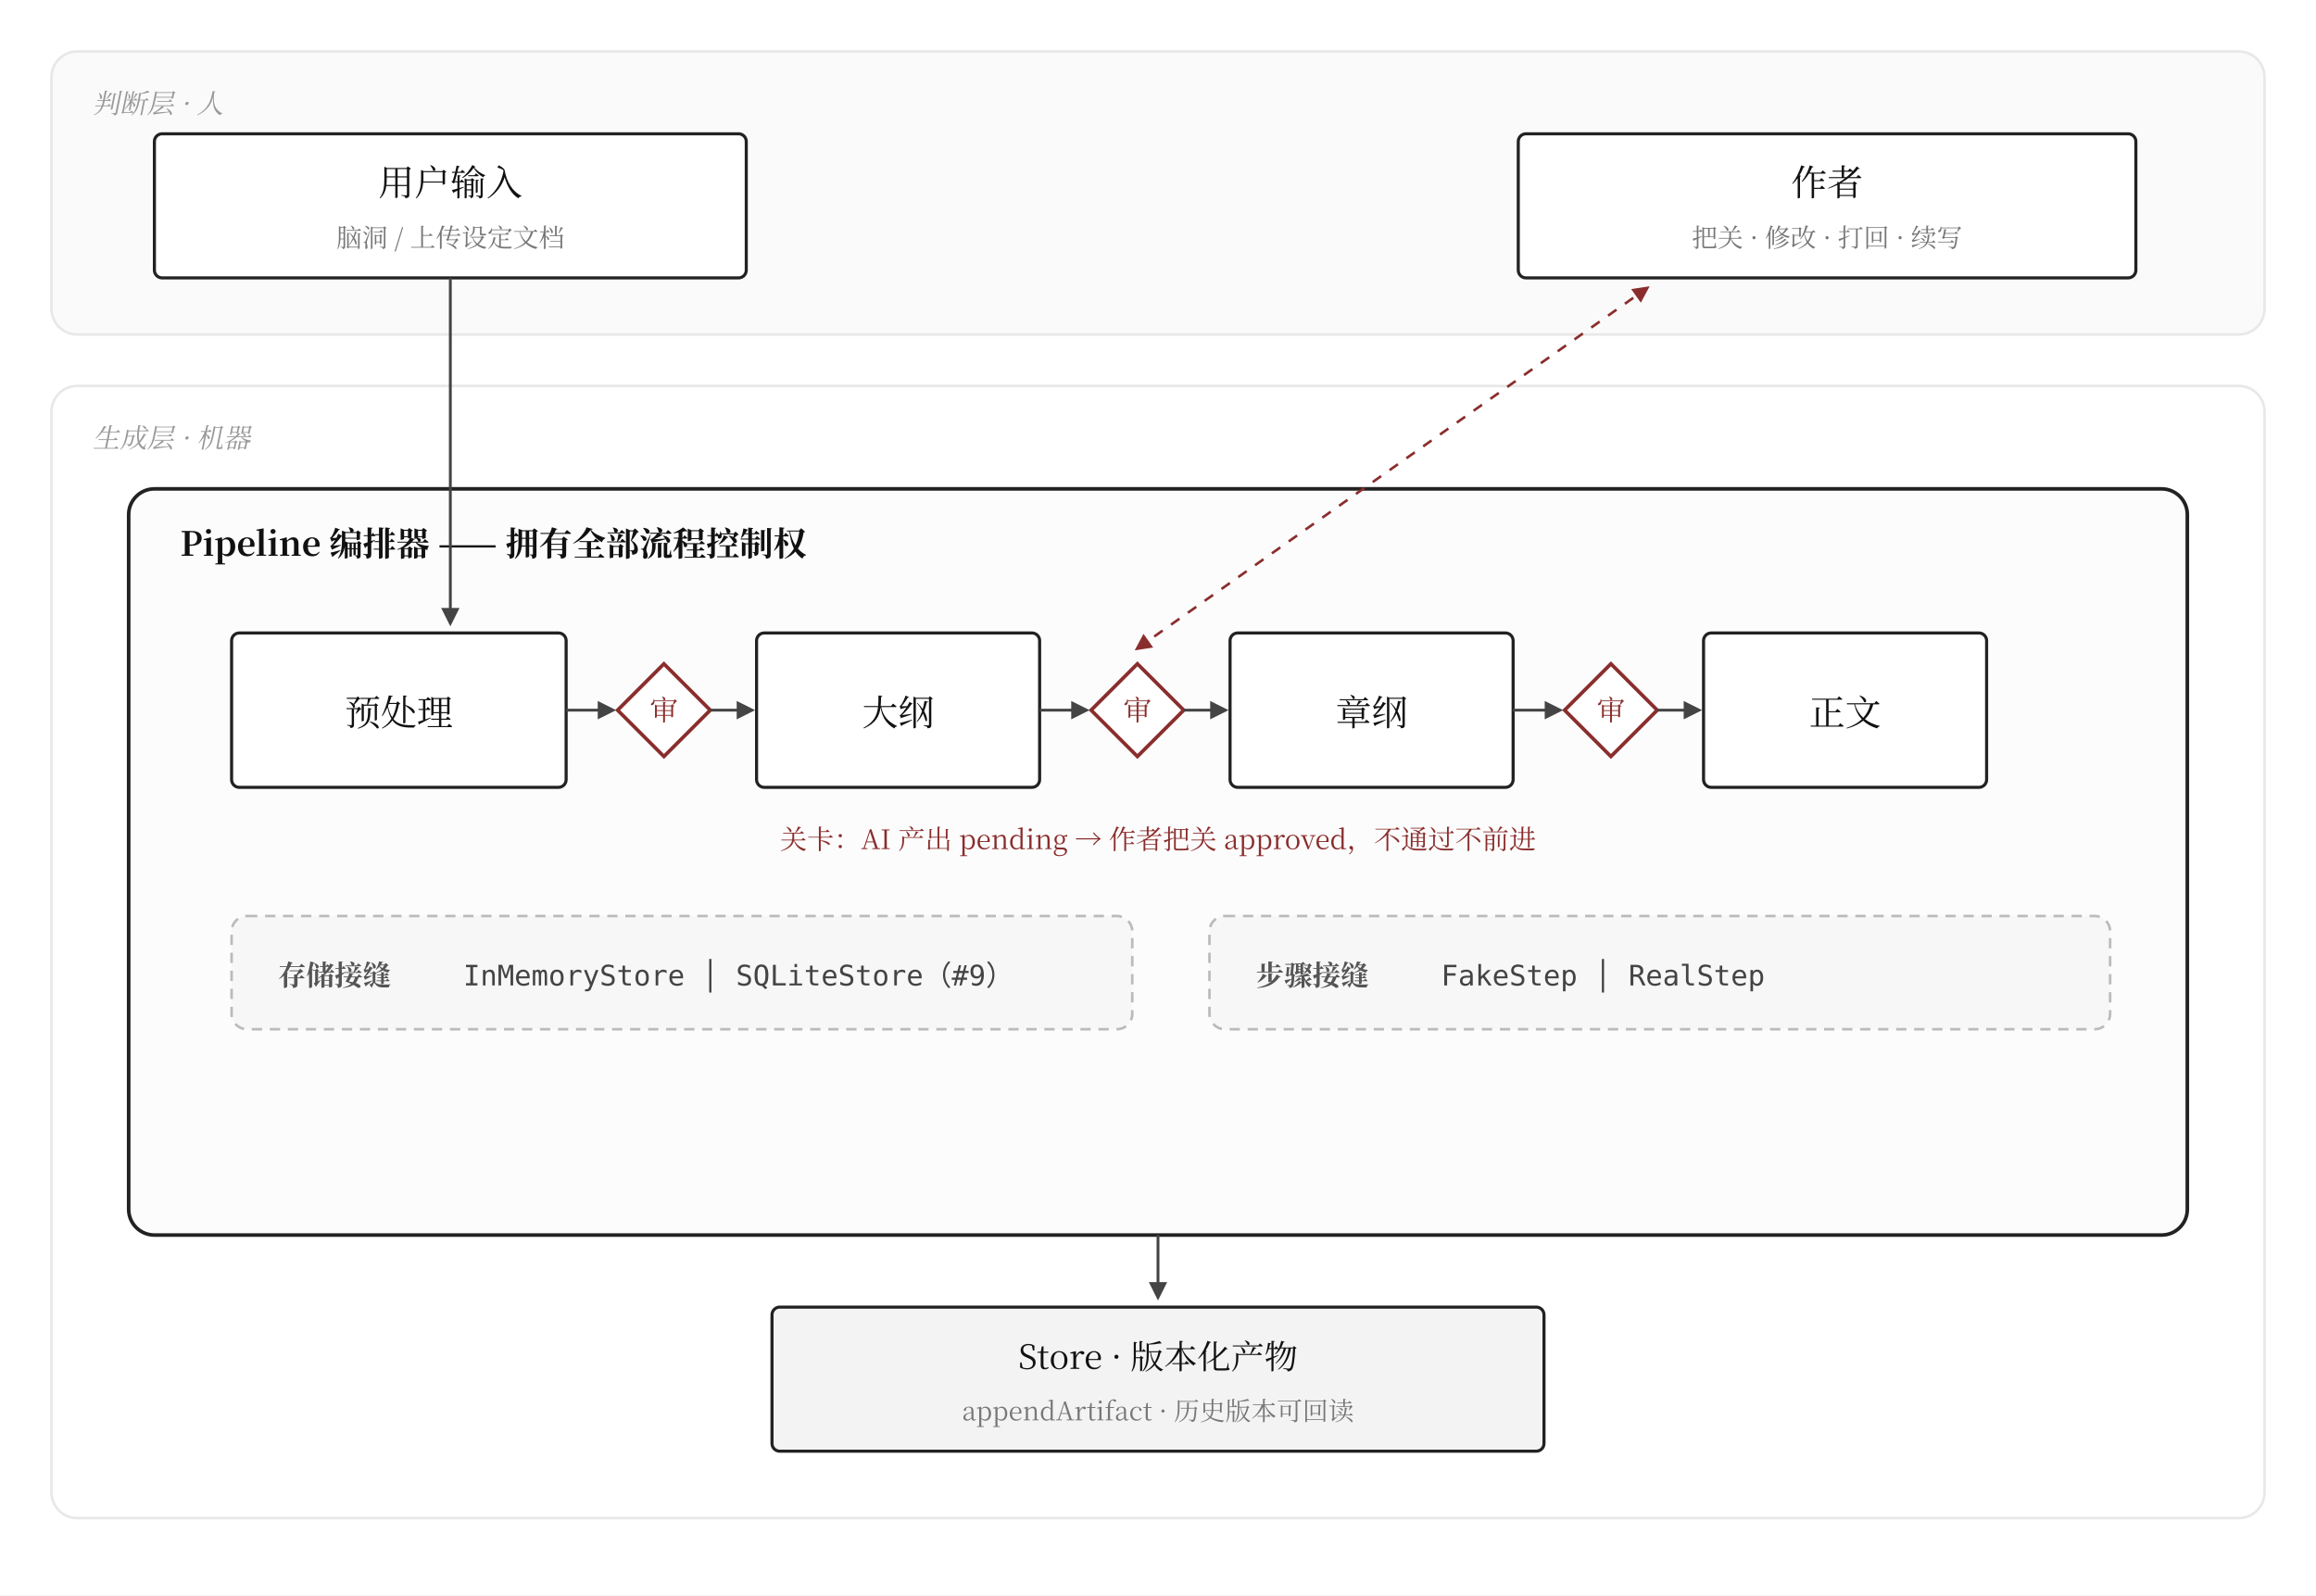
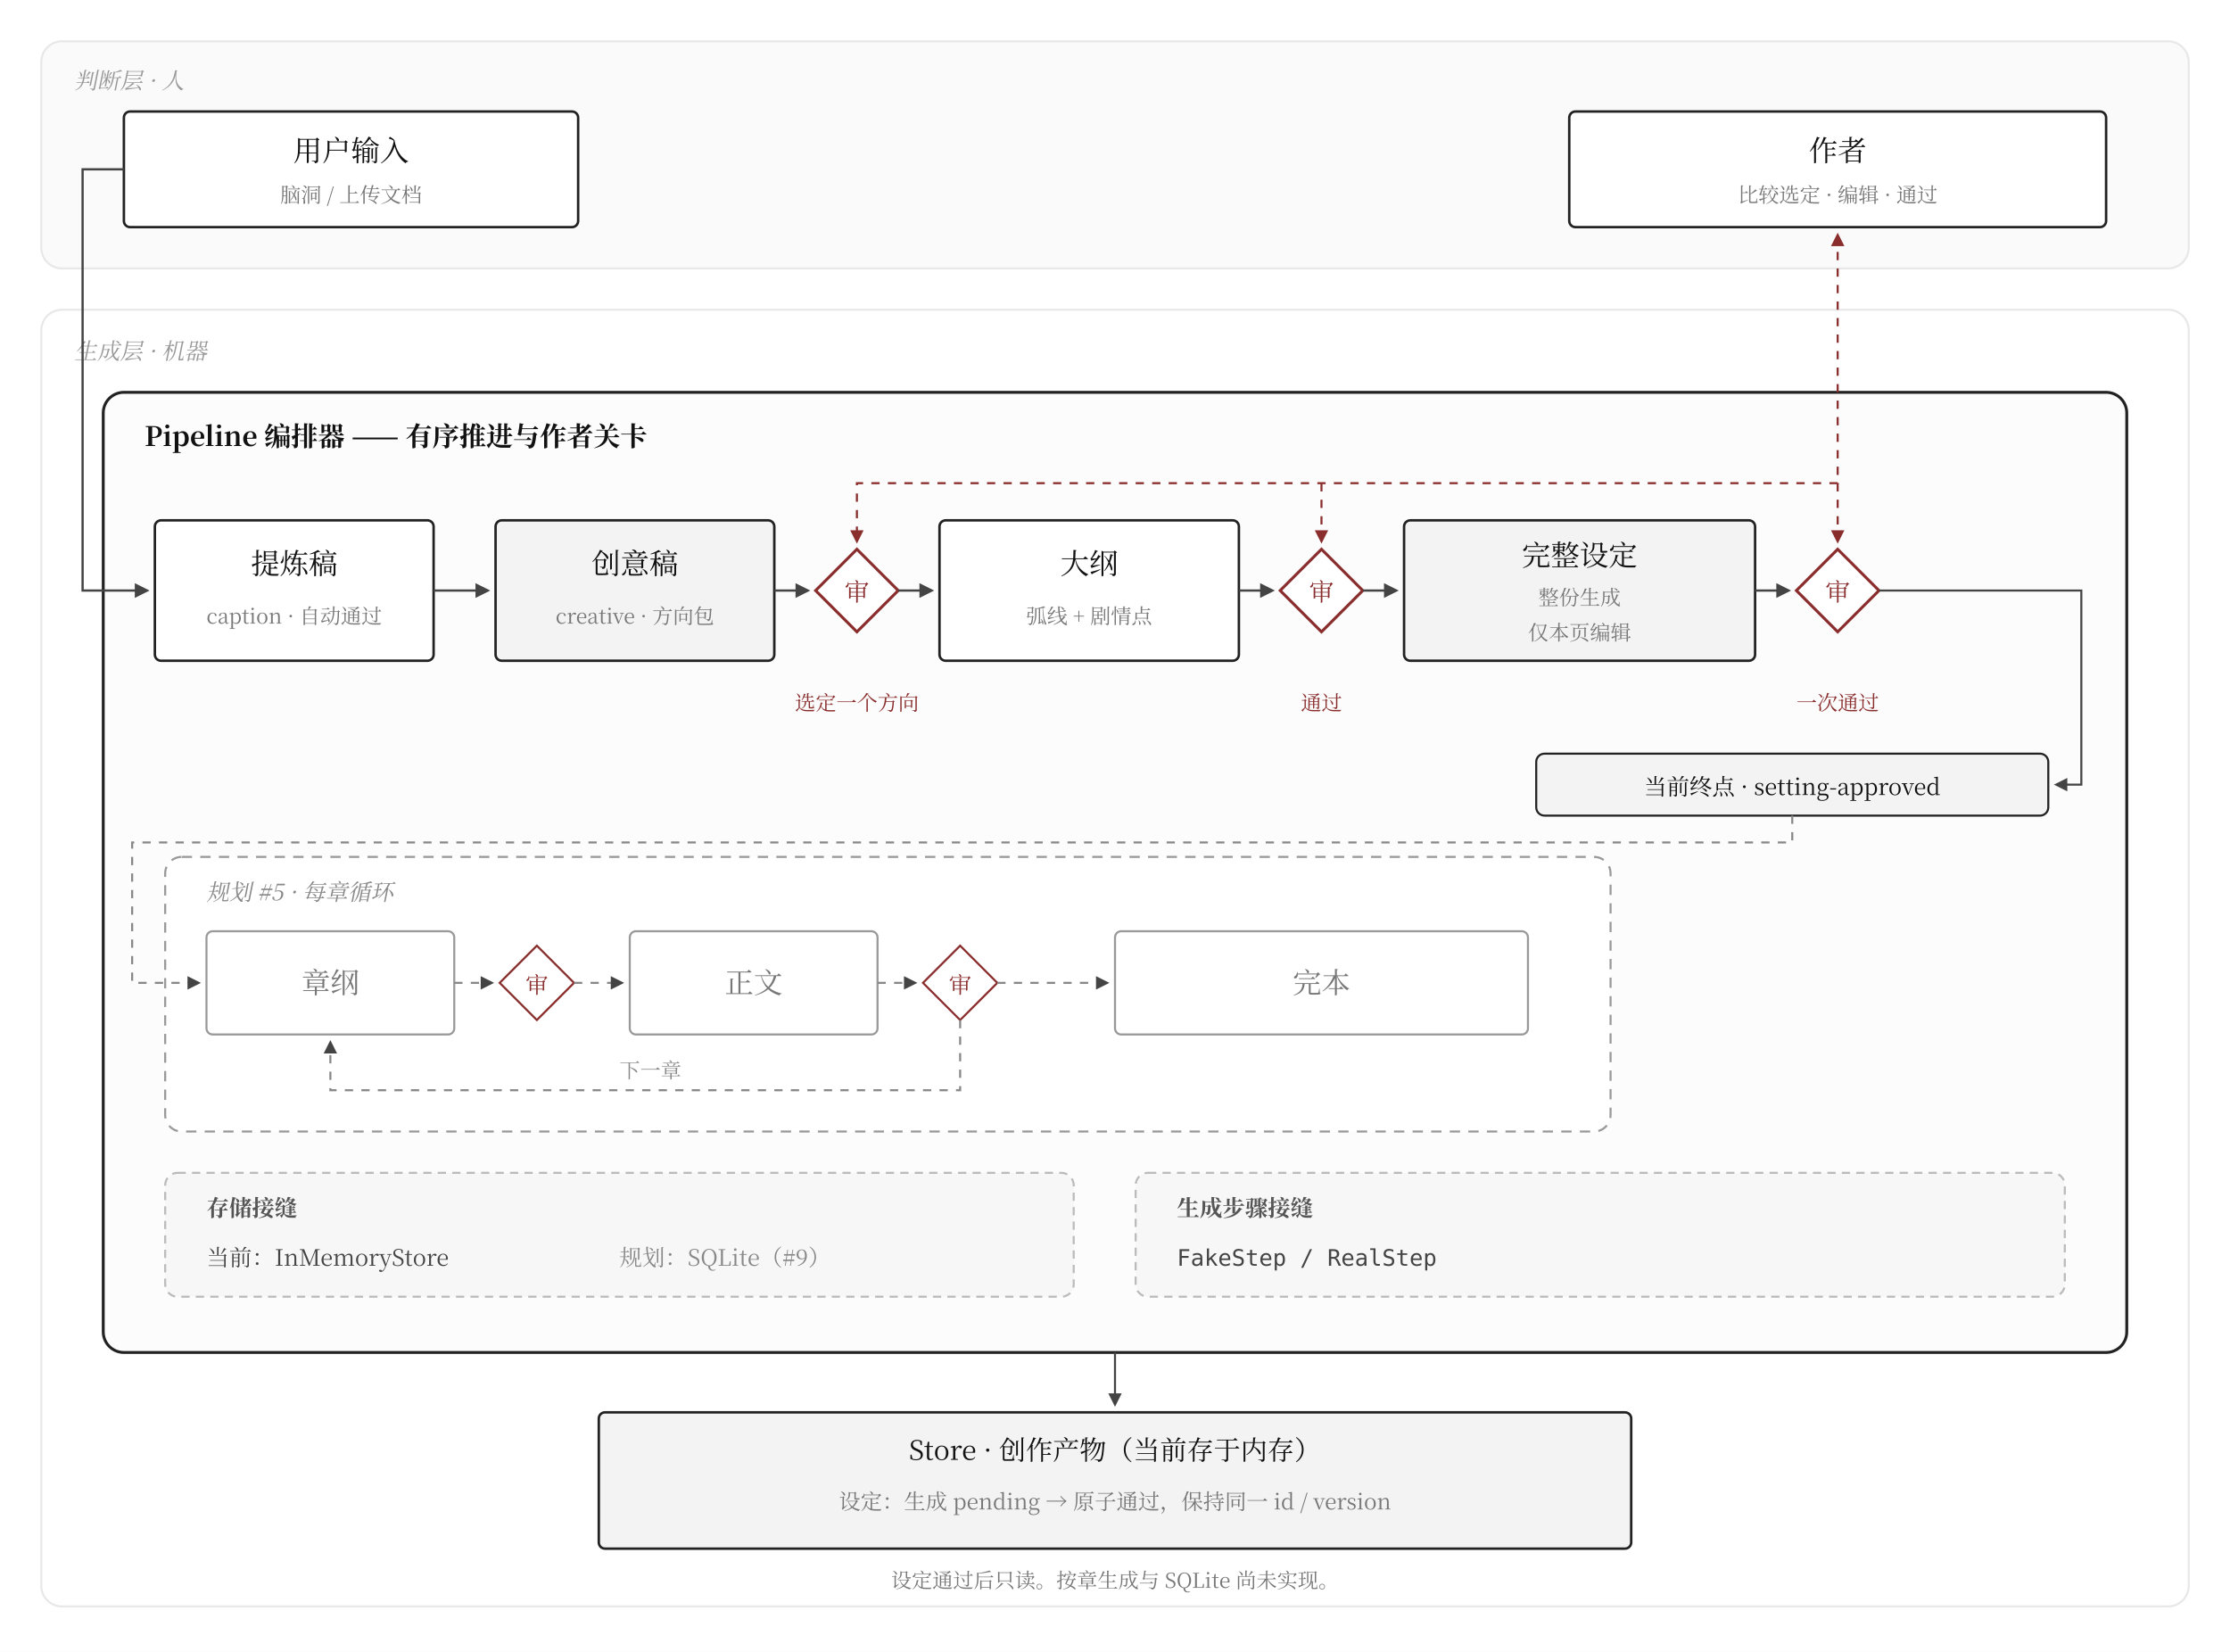
- <svg xmlns="http://www.w3.org/2000/svg" width="900" height="620" viewBox="0 0 900 620" font-family="Georgia, 'Songti SC', 'Noto Serif CJK SC', serif">
+ <svg xmlns="http://www.w3.org/2000/svg" width="1080" height="800" viewBox="0 0 1080 800" role="img" aria-labelledby="workflow-title workflow-desc" font-family="Georgia, 'Songti SC', 'Noto Serif CJK SC', serif">
  <defs>
-     <marker id="arrowV" viewBox="0 0 10 10" refX="8" refY="5" markerWidth="6.5" markerHeight="6.5" orient="auto-start-reverse">
-       <path d="M 0 0 L 10 5 L 0 10 z" fill="#444" />
+     <marker id="arrow" viewBox="0 0 10 10" refX="8" refY="5" markerWidth="6.5" markerHeight="6.5" orient="auto-start-reverse">
+       <path d="M 0 0 L 10 5 L 0 10 z" fill="#444444" />
    </marker>
-     <marker id="arrowVRed" viewBox="0 0 10 10" refX="8" refY="5" markerWidth="6.5" markerHeight="6.5" orient="auto-start-reverse">
+     <marker id="author-arrow" viewBox="0 0 10 10" refX="8" refY="5" markerWidth="6.5" markerHeight="6.5" orient="auto-start-reverse">
      <path d="M 0 0 L 10 5 L 0 10 z" fill="#8a2d2d" />
    </marker>
  </defs>
-   <rect x="0" y="0" width="900" height="620" fill="#ffffff" />
-   <rect x="20" y="20" width="860" height="110" rx="10" fill="#fafafa" stroke="#e8e8e8" />
-   <text x="36" y="44" font-size="10.5" font-style="italic" fill="#999999">判断层 · 人</text>
-   <rect x="60" y="52" width="230" height="56" rx="3" fill="#ffffff" stroke="#222222" stroke-width="1.2" />
-   <text x="175" y="76" text-anchor="middle" font-size="14" fill="#111111">用户输入</text>
-   <text x="175" y="96" text-anchor="middle" font-size="10" fill="#777777">脑洞 / 上传设定文档</text>
-   <rect x="590" y="52" width="240" height="56" rx="3" fill="#ffffff" stroke="#222222" stroke-width="1.2" />
-   <text x="710" y="76" text-anchor="middle" font-size="14" fill="#111111">作者</text>
-   <text x="710" y="96" text-anchor="middle" font-size="10" fill="#777777">把关 · 修改 · 打回 · 续写</text>
-   <rect x="20" y="150" width="860" height="440" rx="10" fill="#ffffff" stroke="#e8e8e8" />
-   <text x="36" y="174" font-size="10.5" font-style="italic" fill="#999999">生成层 · 机器</text>
-   <rect x="50" y="190" width="800" height="290" rx="10" fill="#fcfcfc" stroke="#222222" stroke-width="1.4" />
-   <text x="70" y="216" font-size="13" font-weight="600" fill="#111111">Pipeline 编排器 —— 拥有全部流程控制权</text>
-   <rect x="90" y="246" width="130" height="60" rx="3" fill="#ffffff" stroke="#222222" stroke-width="1.2" />
-   <text x="155" y="282" text-anchor="middle" font-size="14" fill="#111111">预处理</text>
-   <rect x="294" y="246" width="110" height="60" rx="3" fill="#ffffff" stroke="#222222" stroke-width="1.2" />
-   <text x="349" y="282" text-anchor="middle" font-size="14" fill="#111111">大纲</text>
-   <rect x="478" y="246" width="110" height="60" rx="3" fill="#ffffff" stroke="#222222" stroke-width="1.2" />
-   <text x="533" y="282" text-anchor="middle" font-size="14" fill="#111111">章纲</text>
-   <rect x="662" y="246" width="110" height="60" rx="3" fill="#ffffff" stroke="#222222" stroke-width="1.2" />
-   <text x="717" y="282" text-anchor="middle" font-size="14" fill="#111111">正文</text>
-   <polygon points="258,258 276,276 258,294 240,276" fill="#ffffff" stroke="#8a2d2d" stroke-width="1.4" />
-   <text x="258" y="280" text-anchor="middle" font-size="11" fill="#8a2d2d">审</text>
-   <polygon points="442,258 460,276 442,294 424,276" fill="#ffffff" stroke="#8a2d2d" stroke-width="1.4" />
-   <text x="442" y="280" text-anchor="middle" font-size="11" fill="#8a2d2d">审</text>
-   <polygon points="626,258 644,276 626,294 608,276" fill="#ffffff" stroke="#8a2d2d" stroke-width="1.4" />
-   <text x="626" y="280" text-anchor="middle" font-size="11" fill="#8a2d2d">审</text>
-   <line x1="220" y1="276" x2="238" y2="276" stroke="#444444" stroke-width="1.1" marker-end="url(#arrowV)" />
-   <line x1="276" y1="276" x2="292" y2="276" stroke="#444444" stroke-width="1.1" marker-end="url(#arrowV)" />
-   <line x1="404" y1="276" x2="422" y2="276" stroke="#444444" stroke-width="1.1" marker-end="url(#arrowV)" />
-   <line x1="460" y1="276" x2="476" y2="276" stroke="#444444" stroke-width="1.1" marker-end="url(#arrowV)" />
-   <line x1="588" y1="276" x2="606" y2="276" stroke="#444444" stroke-width="1.1" marker-end="url(#arrowV)" />
-   <line x1="644" y1="276" x2="660" y2="276" stroke="#444444" stroke-width="1.1" marker-end="url(#arrowV)" />
-   <text x="450" y="330" text-anchor="middle" font-size="10.5" fill="#8a2d2d">关卡：AI 产出 pending → 作者把关 approved，不通过不前进</text>
-   <rect x="90" y="356" width="350" height="44" rx="6" fill="#f7f7f7" stroke="#bbbbbb" stroke-width="1" stroke-dasharray="4 3" />
-   <text x="108" y="383" font-size="11" font-weight="600" fill="#555555">存储接缝</text>
-   <text x="180" y="383" font-size="11" fill="#444444" font-family="'SF Mono', Menlo, monospace">InMemoryStore │ SQLiteStore（#9）</text>
-   <rect x="470" y="356" width="350" height="44" rx="6" fill="#f7f7f7" stroke="#bbbbbb" stroke-width="1" stroke-dasharray="4 3" />
-   <text x="488" y="383" font-size="11" font-weight="600" fill="#555555">步骤接缝</text>
-   <text x="560" y="383" font-size="11" fill="#444444" font-family="'SF Mono', Menlo, monospace">FakeStep │ RealStep</text>
-   <line x1="175" y1="108" x2="175" y2="242" stroke="#444444" stroke-width="1.1" marker-end="url(#arrowV)" />
-   <line x1="442" y1="252" x2="640" y2="112" stroke="#8a2d2d" stroke-width="1" stroke-dasharray="4 4" marker-start="url(#arrowVRed)" marker-end="url(#arrowVRed)" />
-   <line x1="450" y1="480" x2="450" y2="504" stroke="#444444" stroke-width="1.1" marker-end="url(#arrowV)" />
-   <rect x="300" y="508" width="300" height="56" rx="3" fill="#f3f3f3" stroke="#222222" stroke-width="1.2" />
-   <text x="450" y="532" text-anchor="middle" font-size="13" fill="#111111">Store · 版本化产物</text>
-   <text x="450" y="552" text-anchor="middle" font-size="10" fill="#777777">appendArtifact · 历史版本可回读</text>
+   <rect x="0" y="0" width="1080" height="800" fill="#ffffff" />
+   <rect x="20" y="20" width="1040" height="110" rx="10" fill="#fafafa" stroke="#e8e8e8" />
+   <text x="36" y="43" font-size="11" font-style="italic" fill="#999999">判断层 · 人</text>
+   <rect x="60" y="54" width="220" height="56" rx="3" fill="#ffffff" stroke="#222222" stroke-width="1.2" />
+   <text x="170" y="78" text-anchor="middle" font-size="14" fill="#111111">用户输入</text>
+   <text x="170" y="98" text-anchor="middle" font-size="10" fill="#777777">脑洞 / 上传文档</text>
+   <rect x="760" y="54" width="260" height="56" rx="3" fill="#ffffff" stroke="#222222" stroke-width="1.2" />
+   <text x="890" y="78" text-anchor="middle" font-size="14" fill="#111111">作者</text>
+   <text x="890" y="98" text-anchor="middle" font-size="10" fill="#777777">比较选定 · 编辑 · 通过</text>
+   <rect x="20" y="150" width="1040" height="628" rx="10" fill="#ffffff" stroke="#e8e8e8" />
+   <text x="36" y="174" font-size="11" font-style="italic" fill="#999999">生成层 · 机器</text>
+   <rect x="50" y="190" width="980" height="465" rx="10" fill="#fcfcfc" stroke="#222222" stroke-width="1.4" />
+   <text x="70" y="216" font-size="13" font-weight="600" fill="#111111">Pipeline 编排器 —— 有序推进与作者关卡</text>
+   <rect x="75" y="252" width="135" height="68" rx="3" fill="#ffffff" stroke="#222222" stroke-width="1.2" />
+   <text x="142.5" y="278" text-anchor="middle" font-size="14" fill="#111111">提炼稿</text>
+   <text x="142.5" y="302" text-anchor="middle" font-size="10" fill="#777777">caption · 自动通过</text>
+   <rect x="240" y="252" width="135" height="68" rx="3" fill="#f3f3f3" stroke="#222222" stroke-width="1.2" />
+   <text x="307.5" y="278" text-anchor="middle" font-size="14" fill="#111111">创意稿</text>
+   <text x="307.5" y="302" text-anchor="middle" font-size="10" fill="#777777">creative · 方向包</text>
+   <polygon points="415,266 435,286 415,306 395,286" fill="#ffffff" stroke="#8a2d2d" stroke-width="1.4" />
+   <text x="415" y="291" text-anchor="middle" font-size="12" fill="#8a2d2d">审</text>
+   <text x="415" y="344" text-anchor="middle" font-size="10" fill="#8a2d2d">选定一个方向</text>
+   <rect x="455" y="252" width="145" height="68" rx="3" fill="#ffffff" stroke="#222222" stroke-width="1.2" />
+   <text x="527.5" y="278" text-anchor="middle" font-size="14" fill="#111111">大纲</text>
+   <text x="527.5" y="302" text-anchor="middle" font-size="10" fill="#777777">弧线 + 剧情点</text>
+   <polygon points="640,266 660,286 640,306 620,286" fill="#ffffff" stroke="#8a2d2d" stroke-width="1.4" />
+   <text x="640" y="291" text-anchor="middle" font-size="12" fill="#8a2d2d">审</text>
+   <text x="640" y="344" text-anchor="middle" font-size="10" fill="#8a2d2d">通过</text>
+   <rect x="680" y="252" width="170" height="68" rx="3" fill="#f3f3f3" stroke="#222222" stroke-width="1.2" />
+   <text x="765" y="274" text-anchor="middle" font-size="14" fill="#111111">完整设定</text>
+   <text x="765" y="293" text-anchor="middle" font-size="10" fill="#777777">整份生成</text>
+   <text x="765" y="310" text-anchor="middle" font-size="10" fill="#777777">仅本页编辑</text>
+   <polygon points="890,266 910,286 890,306 870,286" fill="#ffffff" stroke="#8a2d2d" stroke-width="1.4" />
+   <text x="890" y="291" text-anchor="middle" font-size="12" fill="#8a2d2d">审</text>
+   <text x="890" y="344" text-anchor="middle" font-size="10" fill="#8a2d2d">一次通过</text>
+   <g stroke="#444444" stroke-width="1.1" marker-end="url(#arrow)">
+     <line x1="210" y1="286" x2="236" y2="286" />
+     <line x1="375" y1="286" x2="391" y2="286" />
+     <line x1="435" y1="286" x2="451" y2="286" />
+     <line x1="600" y1="286" x2="616" y2="286" />
+     <line x1="660" y1="286" x2="676" y2="286" />
+     <line x1="850" y1="286" x2="866" y2="286" />
+   </g>
+   <path d="M 60 82 H 40 V 286 H 71" fill="none" stroke="#444444" stroke-width="1.1" marker-end="url(#arrow)" />
+   <path d="M 890 114 V 234 H 415 V 262" fill="none" stroke="#8a2d2d" stroke-dasharray="4 4" marker-start="url(#author-arrow)" marker-end="url(#author-arrow)" />
+   <line x1="640" y1="234" x2="640" y2="262" stroke="#8a2d2d" stroke-dasharray="4 4" marker-end="url(#author-arrow)" />
+   <line x1="890" y1="234" x2="890" y2="262" stroke="#8a2d2d" stroke-dasharray="4 4" marker-end="url(#author-arrow)" />
+   <path d="M 910 286 H 1008 V 380 H 996" fill="none" stroke="#444444" marker-end="url(#arrow)" />
+   <rect x="744" y="365" width="248" height="30" rx="4" fill="#f3f3f3" stroke="#222222" />
+   <text x="868" y="385" text-anchor="middle" font-size="11" fill="#111111">当前终点 · setting-approved</text>
+   <rect x="80" y="415" width="700" height="133" rx="8" fill="#ffffff" stroke="#999999" stroke-dasharray="5 4" />
+   <text x="100" y="436" font-size="11" font-style="italic" fill="#888888">规划 #5 · 每章循环</text>
+   <path d="M 868 395 V 408 H 64 V 476 H 96" fill="none" stroke="#888888" stroke-dasharray="4 4" marker-end="url(#arrow)" />
+   <rect x="100" y="451" width="120" height="50" rx="3" fill="#ffffff" stroke="#999999" />
+   <text x="160" y="481" text-anchor="middle" font-size="14" fill="#777777">章纲</text>
+   <polygon points="260,458 278,476 260,494 242,476" fill="#ffffff" stroke="#8a2d2d" />
+   <text x="260" y="481" text-anchor="middle" font-size="11" fill="#8a2d2d">审</text>
+   <rect x="305" y="451" width="120" height="50" rx="3" fill="#ffffff" stroke="#999999" />
+   <text x="365" y="481" text-anchor="middle" font-size="14" fill="#777777">正文</text>
+   <polygon points="465,458 483,476 465,494 447,476" fill="#ffffff" stroke="#8a2d2d" />
+   <text x="465" y="481" text-anchor="middle" font-size="11" fill="#8a2d2d">审</text>
+   <rect x="540" y="451" width="200" height="50" rx="3" fill="#ffffff" stroke="#999999" />
+   <text x="640" y="481" text-anchor="middle" font-size="14" fill="#777777">完本</text>
+   <g stroke="#888888" stroke-dasharray="4 4" marker-end="url(#arrow)">
+     <line x1="220" y1="476" x2="238" y2="476" />
+     <line x1="278" y1="476" x2="301" y2="476" />
+     <line x1="425" y1="476" x2="443" y2="476" />
+     <line x1="483" y1="476" x2="536" y2="476" />
+     <path d="M 465 494 V 528 H 160 V 505" fill="none" />
+   </g>
+   <text x="315" y="522" text-anchor="middle" font-size="10" fill="#888888">下一章</text>
+   <rect x="80" y="568" width="440" height="60" rx="6" fill="#f7f7f7" stroke="#bbbbbb" stroke-dasharray="4 3" />
+   <text x="100" y="589" font-size="11" font-weight="600" fill="#555555">存储接缝</text>
+   <text x="100" y="613" font-size="11" fill="#444444">当前：InMemoryStore</text>
+   <text x="300" y="613" font-size="11" fill="#888888">规划：SQLite（#9）</text>
+   <rect x="550" y="568" width="450" height="60" rx="6" fill="#f7f7f7" stroke="#bbbbbb" stroke-dasharray="4 3" />
+   <text x="570" y="589" font-size="11" font-weight="600" fill="#555555">生成步骤接缝</text>
+   <text x="570" y="613" font-size="11" fill="#444444" font-family="'SF Mono', Menlo, monospace">FakeStep / RealStep</text>
+   <line x1="540" y1="655" x2="540" y2="680" stroke="#444444" marker-end="url(#arrow)" />
+   <rect x="290" y="684" width="500" height="66" rx="3" fill="#f3f3f3" stroke="#222222" stroke-width="1.2" />
+   <text x="540" y="707" text-anchor="middle" font-size="13" fill="#111111">Store · 创作产物（当前存于内存）</text>
+   <text x="540" y="731" text-anchor="middle" font-size="10.5" fill="#777777">设定：生成 pending → 原子通过，保持同一 id / version</text>
+   <text x="540" y="769" text-anchor="middle" font-size="10" fill="#777777">设定通过后只读。按章生成与 SQLite 尚未实现。</text>
</svg>
